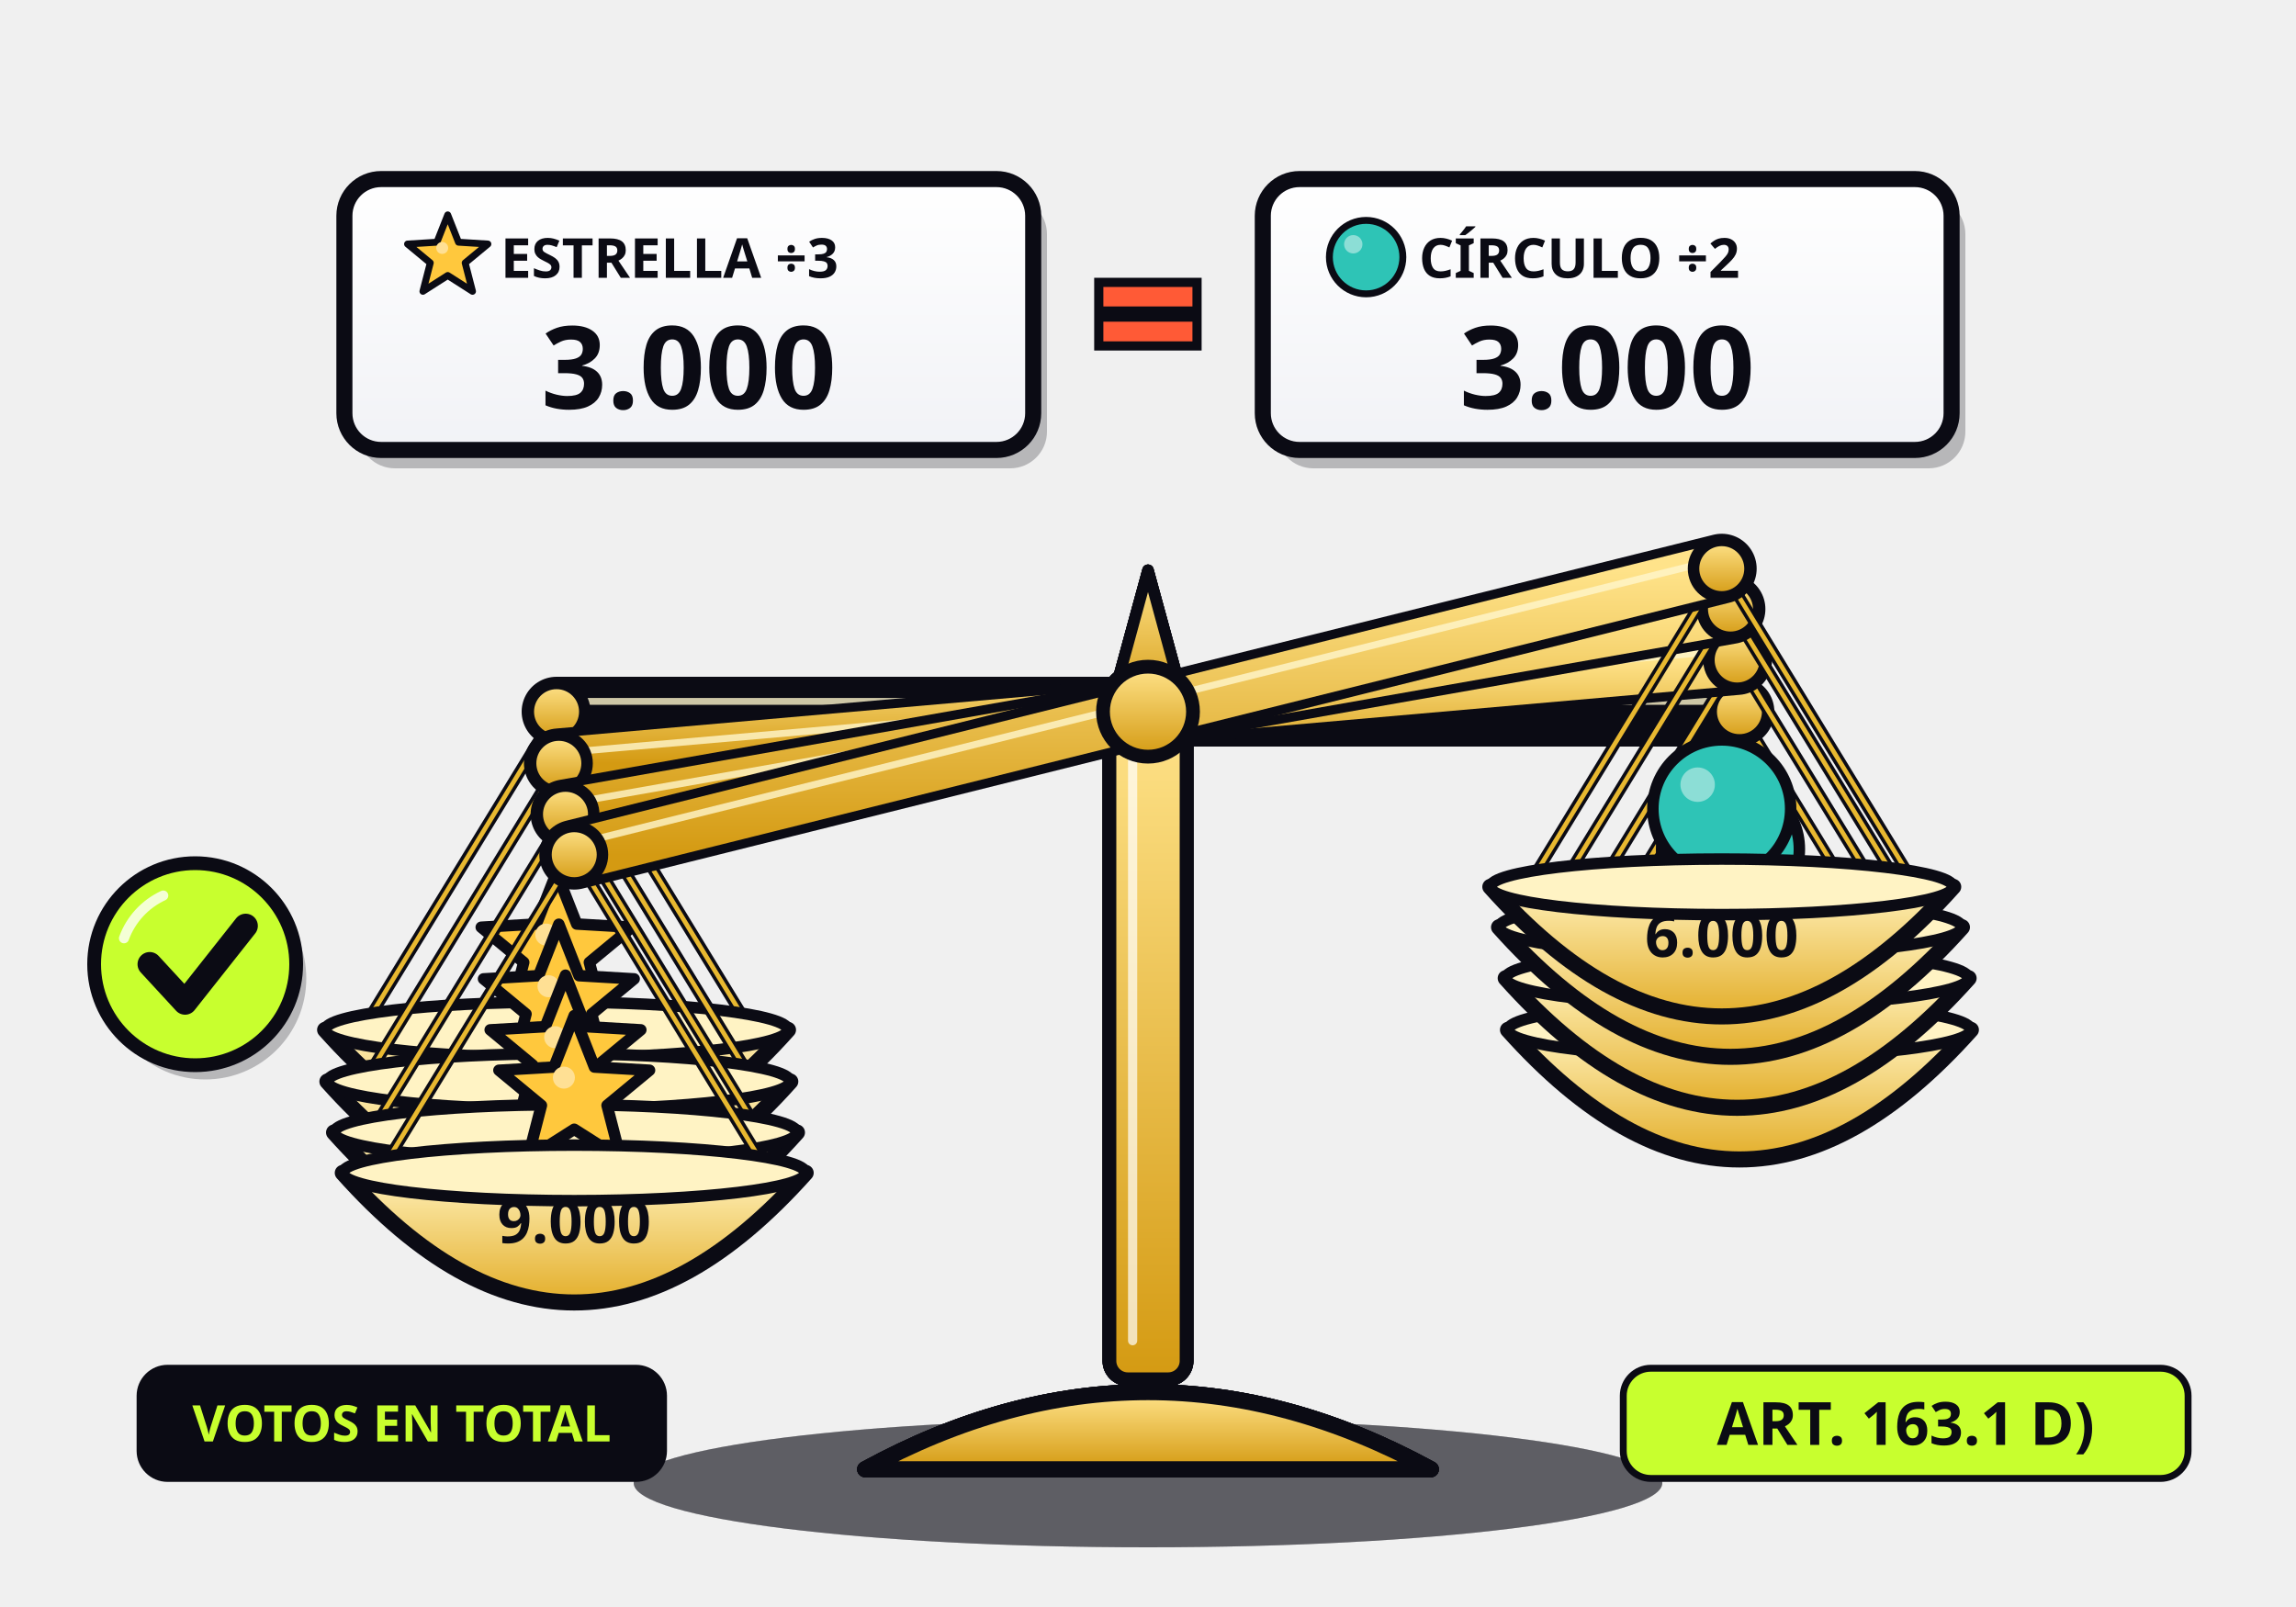
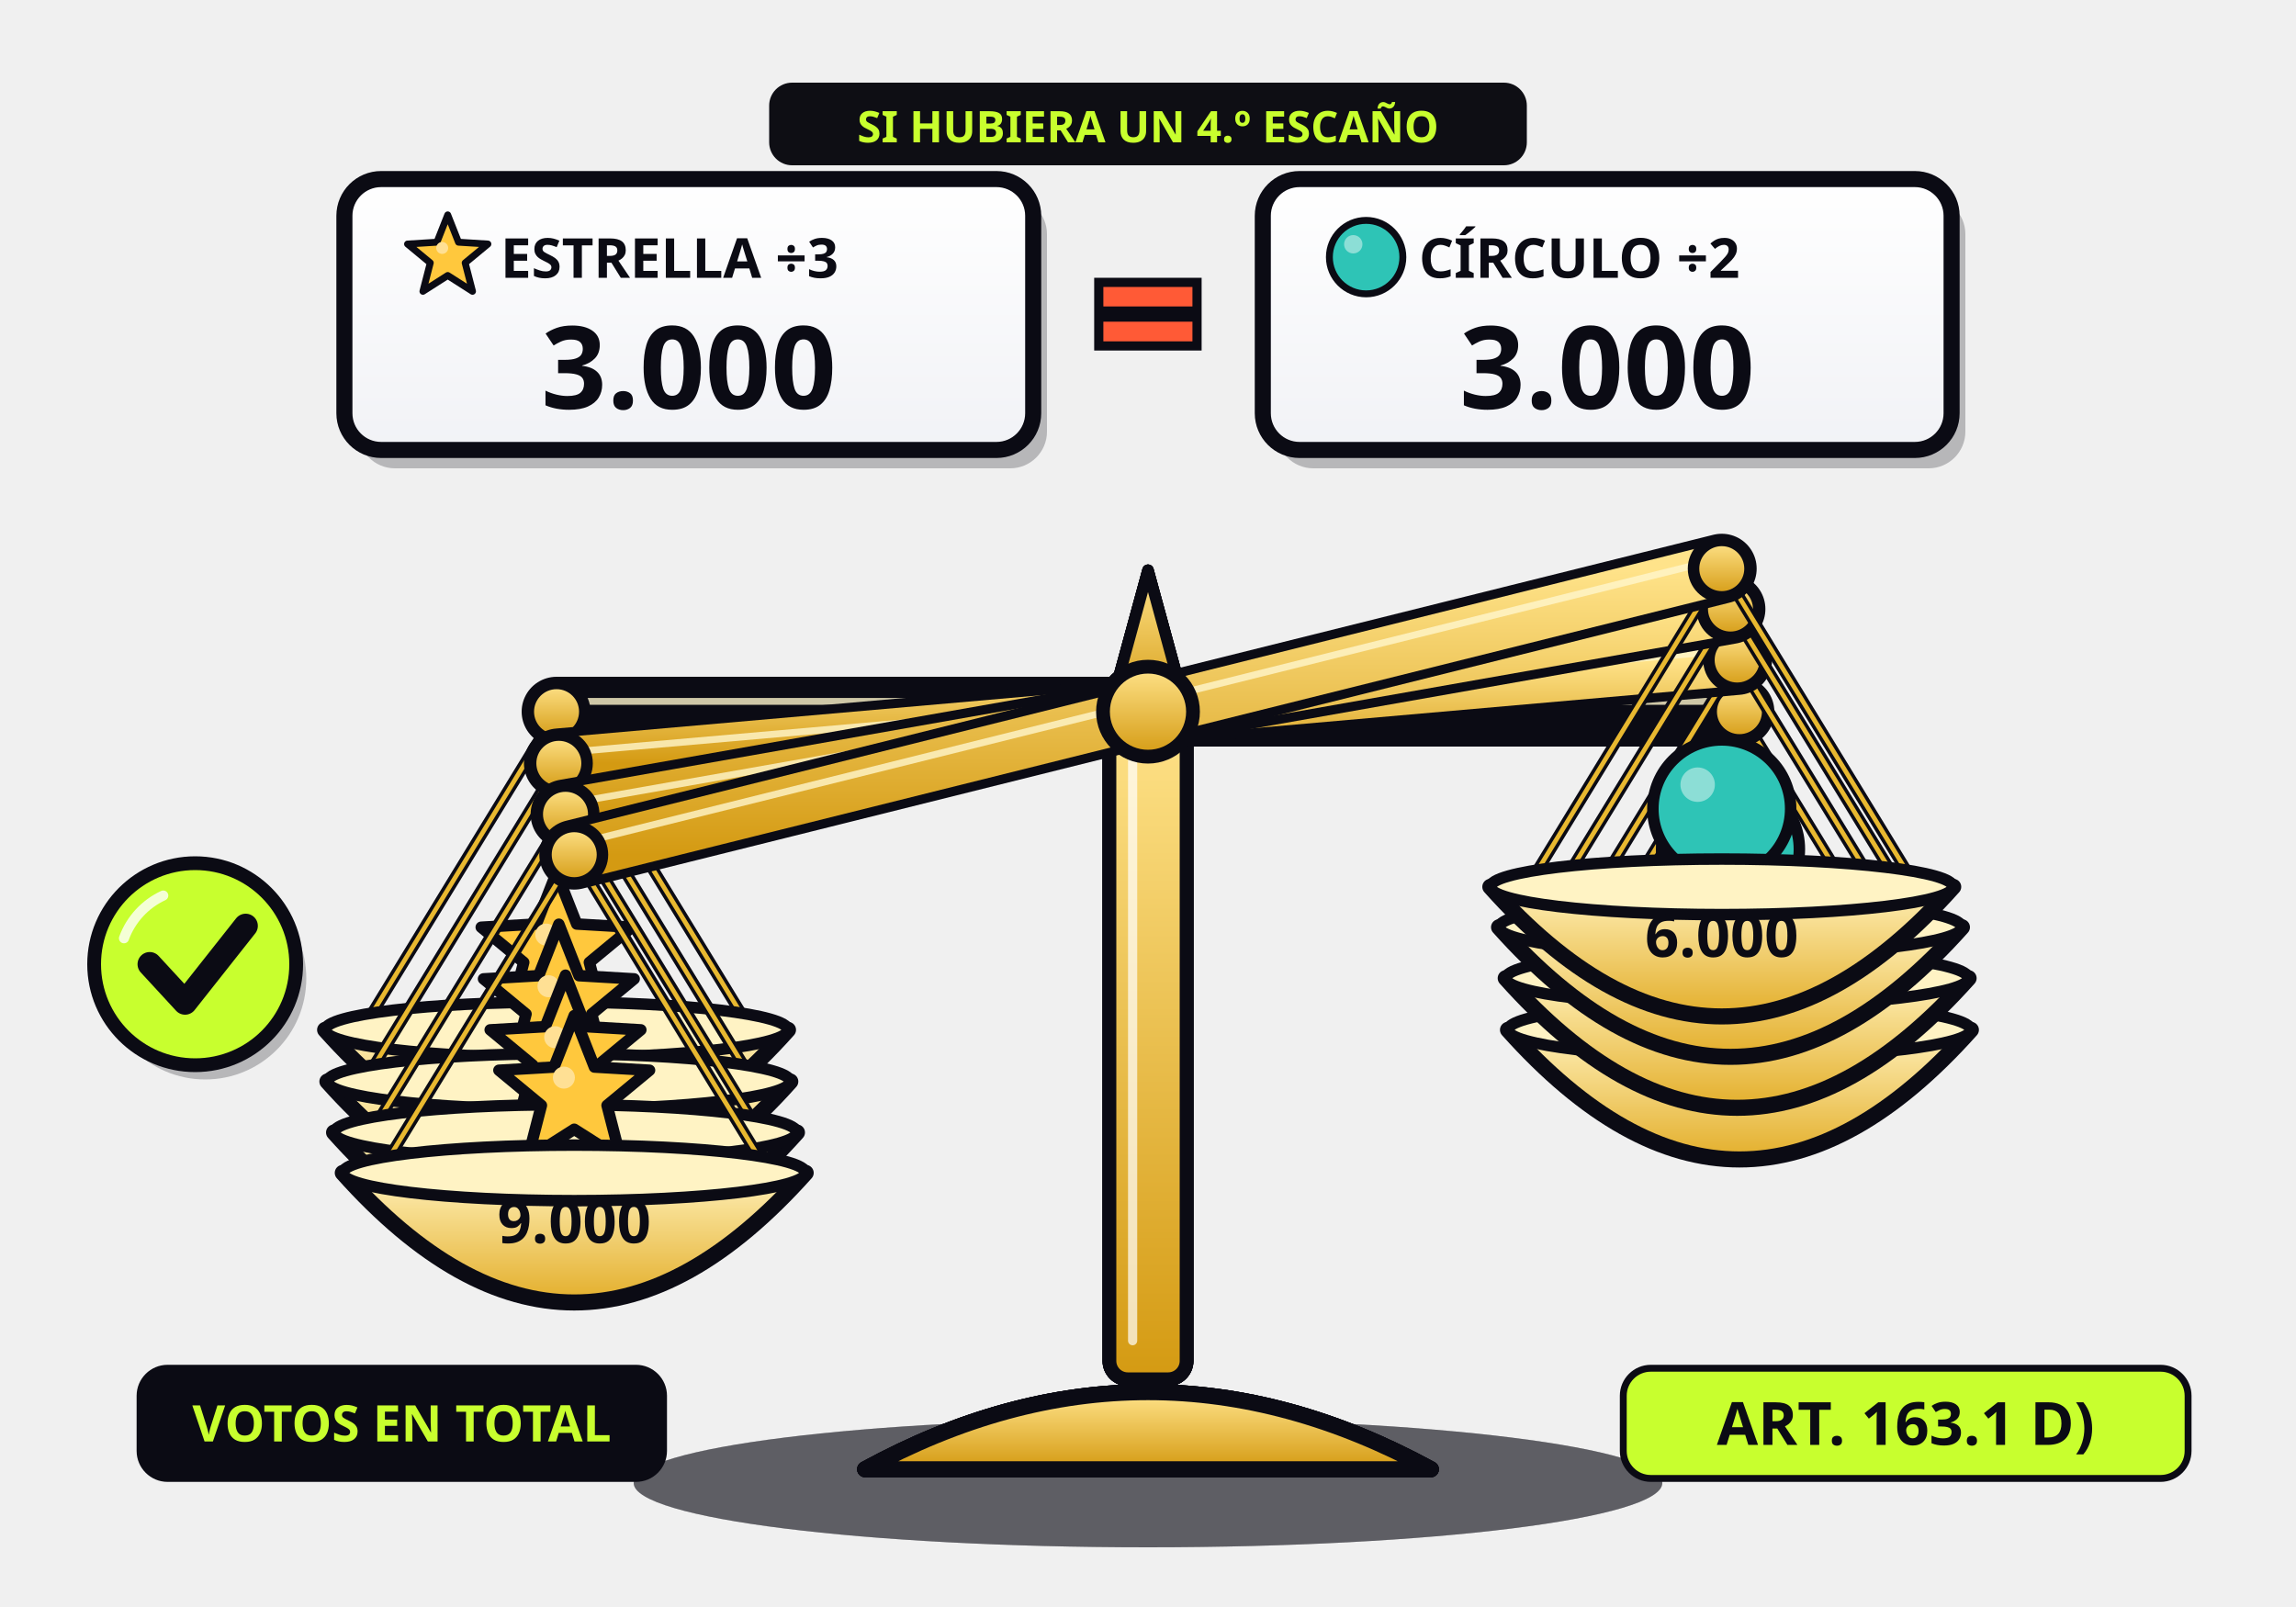
<svg xmlns="http://www.w3.org/2000/svg" viewBox="0 0 1000 700">
  <defs>
    <linearGradient id="papelG" x1="0" y1="0" x2="0" y2="1">
      <stop offset="0" stop-color="#FFFFFF" />
      <stop offset="1" stop-color="#EDEFF5" />
    </linearGradient>
    <linearGradient id="papelCrema" x1="0" y1="0" x2="0" y2="1">
      <stop offset="0" stop-color="#FFF8E8" />
      <stop offset="1" stop-color="#F1E3C4" />
    </linearGradient>
    <linearGradient id="cristalG" x1="0" y1="0" x2="0" y2="1">
      <stop offset="0" stop-color="#EAF8FF" stop-opacity="0.75" />
      <stop offset="1" stop-color="#9FD3F2" stop-opacity="0.55" />
    </linearGradient>
    <linearGradient id="cristalLado" x1="0" y1="0" x2="0" y2="1">
      <stop offset="0" stop-color="#C4E6FA" stop-opacity="0.7" />
      <stop offset="1" stop-color="#7DB8DE" stop-opacity="0.6" />
    </linearGradient>
    <linearGradient id="metalG" x1="0" y1="0" x2="0" y2="1">
      <stop offset="0" stop-color="#F2F4F8" />
      <stop offset="1" stop-color="#A9B2C2" />
    </linearGradient>
    <linearGradient id="metalH" x1="0" y1="0" x2="1" y2="0">
      <stop offset="0" stop-color="#F4F6FA" />
      <stop offset="1" stop-color="#9AA6BC" />
    </linearGradient>
    <linearGradient id="aceroG" x1="0" y1="0" x2="0" y2="1">
      <stop offset="0" stop-color="#9AA6BC" />
      <stop offset="1" stop-color="#5E6A82" />
    </linearGradient>
    <linearGradient id="maderaG" x1="0" y1="0" x2="0" y2="1">
      <stop offset="0" stop-color="#D9A46C" />
      <stop offset="1" stop-color="#9C6334" />
    </linearGradient>
    <linearGradient id="maderaOsc" x1="0" y1="0" x2="0" y2="1">
      <stop offset="0" stop-color="#C98B55" />
      <stop offset="1" stop-color="#8A5A31" />
    </linearGradient>
    <linearGradient id="limaG" x1="0" y1="0" x2="0" y2="1">
      <stop offset="0" stop-color="#E2FF8A" />
      <stop offset="1" stop-color="#A8E000" />
    </linearGradient>
    <linearGradient id="coralG" x1="0" y1="0" x2="0" y2="1">
      <stop offset="0" stop-color="#FF8A6B" />
      <stop offset="1" stop-color="#E2432A" />
    </linearGradient>
    <linearGradient id="amarilloG" x1="0" y1="0" x2="0" y2="1">
      <stop offset="0" stop-color="#FFD95A" />
      <stop offset="1" stop-color="#E8A800" />
    </linearGradient>
    <linearGradient id="tarjetaG" x1="0" y1="0" x2="0" y2="1">
      <stop offset="0" stop-color="#FFFFFF" />
      <stop offset="1" stop-color="#EEF1F7" />
    </linearGradient>
    <radialGradient id="sombraR" cx="0.5" cy="0.5" r="0.5">
      <stop offset="0" stop-color="#0B0B14" stop-opacity="0.35" />
      <stop offset="1" stop-color="#0B0B14" stop-opacity="0" />
    </radialGradient>
    <radialGradient id="resplandorY" cx="0.5" cy="0.5" r="0.5">
      <stop offset="0" stop-color="#FFF6B8" stop-opacity="0.95" />
      <stop offset="1" stop-color="#FFC928" stop-opacity="0" />
    </radialGradient>
    <radialGradient id="resplandorC" cx="0.5" cy="0.5" r="0.5">
      <stop offset="0" stop-color="#FFE15A" stop-opacity="0.95" />
      <stop offset="1" stop-color="#FF5A36" stop-opacity="0" />
    </radialGradient>
    <linearGradient id="fondoSuave" x1="0" y1="0" x2="0" y2="1">
      <stop offset="0" stop-color="#DCEBFA" />
      <stop offset="1" stop-color="#F4F8FD" />
    </linearGradient>
    <radialGradient id="resplandorBurst" cx="0.5" cy="0.5" r="0.5">
      <stop offset="0" stop-color="#FFF6B8" />
      <stop offset="1" stop-color="#FFC928" />
    </radialGradient>
    <linearGradient id="urnaGlass" x1="0" y1="0" x2="0" y2="1">
      <stop offset="0" stop-color="#EAF8FF" stop-opacity="0.75" />
      <stop offset="1" stop-color="#9FD3F2" stop-opacity="0.55" />
    </linearGradient>
    <linearGradient id="urnaSide" x1="0" y1="0" x2="0" y2="1">
      <stop offset="0" stop-color="#C4E6FA" stop-opacity="0.7" />
      <stop offset="1" stop-color="#7DB8DE" stop-opacity="0.6" />
    </linearGradient>
    <linearGradient id="urnaLid" x1="0" y1="0" x2="0" y2="1">
      <stop offset="0" stop-color="#5A6B8C" />
      <stop offset="1" stop-color="#2C3954" />
    </linearGradient>
    <linearGradient id="sobreG" x1="0" y1="0" x2="0" y2="1">
      <stop offset="0" stop-color="#FFFFFF" />
      <stop offset="1" stop-color="#E3E6EE" />
    </linearGradient>
    <linearGradient id="envF" x1="0" y1="0" x2="0" y2="1">
      <stop offset="0" stop-color="#FFFFFF" />
      <stop offset="1" stop-color="#E4E7EF" />
    </linearGradient>
    <linearGradient id="envIn" x1="0" y1="0" x2="0" y2="1">
      <stop offset="0" stop-color="#8E96A8" />
      <stop offset="1" stop-color="#C9CEDA" />
    </linearGradient>
    <linearGradient id="paperB" x1="0" y1="0" x2="0" y2="1">
      <stop offset="0" stop-color="#FFFFFF" />
      <stop offset="1" stop-color="#F1F2F6" />
    </linearGradient>
    <linearGradient id="certG" x1="0" y1="0" x2="0" y2="1">
      <stop offset="0" stop-color="#FFFFFF" />
      <stop offset="1" stop-color="#E6E9F0" />
    </linearGradient>
    <linearGradient id="dniG" x1="0" y1="0" x2="0" y2="1">
      <stop offset="0" stop-color="#DCEBFF" />
      <stop offset="1" stop-color="#A9C6EE" />
    </linearGradient>
    <linearGradient id="sacaG" x1="0" y1="0" x2="0" y2="1">
      <stop offset="0" stop-color="#E9D7A6" />
      <stop offset="1" stop-color="#BFA36A" />
    </linearGradient>
    <linearGradient id="sepiaG" x1="0" y1="0" x2="0" y2="1">
      <stop offset="0" stop-color="#F6E7C8" />
      <stop offset="1" stop-color="#E2C99A" />
    </linearGradient>
    <linearGradient id="penG" x1="0" y1="0" x2="1" y2="0">
      <stop offset="0" stop-color="#3F6FE8" />
      <stop offset="1" stop-color="#1F3F9E" />
    </linearGradient>
    <linearGradient id="tealG" x1="0" y1="0" x2="0" y2="1">
      <stop offset="0" stop-color="#38D3C4" />
      <stop offset="1" stop-color="#0E8E84" />
    </linearGradient>
    <linearGradient id="lectG" x1="0" y1="0" x2="0" y2="1">
      <stop offset="0" stop-color="#4A5878" />
      <stop offset="1" stop-color="#252F47" />
    </linearGradient>
    <linearGradient id="lectTop" x1="0" y1="0" x2="0" y2="1">
      <stop offset="0" stop-color="#6D7DA0" />
      <stop offset="1" stop-color="#3E4B69" />
    </linearGradient>
    <linearGradient id="calG" x1="0" y1="0" x2="0" y2="1">
      <stop offset="0" stop-color="#FFFFFF" />
      <stop offset="1" stop-color="#EEF0F5" />
    </linearGradient>
    <linearGradient id="calR" x1="0" y1="0" x2="0" y2="1">
      <stop offset="0" stop-color="#FF7A5C" />
      <stop offset="1" stop-color="#E23C1C" />
    </linearGradient>
    <linearGradient id="folderG" x1="0" y1="0" x2="0" y2="1">
      <stop offset="0" stop-color="#FFD976" />
      <stop offset="1" stop-color="#E8AE2E" />
    </linearGradient>
    <linearGradient id="micG" x1="0" y1="0" x2="0" y2="1">
      <stop offset="0" stop-color="#8C96AA" />
      <stop offset="1" stop-color="#3D4558" />
    </linearGradient>
    <linearGradient id="navyG" x1="0" y1="0" x2="0" y2="1">
      <stop offset="0" stop-color="#4A5D8A" />
      <stop offset="1" stop-color="#24304D" />
    </linearGradient>
    <linearGradient id="docG" x1="0" y1="0" x2="0" y2="1">
      <stop offset="0" stop-color="#FFFFFF" />
      <stop offset="1" stop-color="#E9ECF3" />
    </linearGradient>
    <linearGradient id="yelG" x1="0" y1="0" x2="0" y2="1">
      <stop offset="0" stop-color="#FFD95A" />
      <stop offset="1" stop-color="#E8A800" />
    </linearGradient>
    <linearGradient id="cartaSobre" x1="0" y1="0" x2="0" y2="1">
      <stop offset="0" stop-color="#F3E6C4" />
      <stop offset="1" stop-color="#D9C08A" />
    </linearGradient>
    <linearGradient id="cartaSobreIn" x1="0" y1="0" x2="0" y2="1">
      <stop offset="0" stop-color="#BFA36A" />
      <stop offset="1" stop-color="#E2CC97" />
    </linearGradient>
    <linearGradient id="bomboG" x1="0" y1="0" x2="0" y2="1">
      <stop offset="0" stop-color="#FFE38A" />
      <stop offset="1" stop-color="#E0A21A" />
    </linearGradient>
    <linearGradient id="manteG" x1="0" y1="0" x2="0" y2="1">
      <stop offset="0" stop-color="#FFFFFF" />
      <stop offset="1" stop-color="#DCE2EE" />
    </linearGradient>
    <linearGradient id="bolaG" x1="0" y1="0" x2="0" y2="1">
      <stop offset="0" stop-color="#FFFFFF" />
      <stop offset="1" stop-color="#D5DAE6" />
    </linearGradient>
    <linearGradient id="coronaG" x1="0" y1="0" x2="0" y2="1">
      <stop offset="0" stop-color="#FFE58A" />
      <stop offset="1" stop-color="#D99A12" />
    </linearGradient>
    <linearGradient id="terciopeloG" x1="0" y1="0" x2="0" y2="1">
      <stop offset="0" stop-color="#E2453B" />
      <stop offset="1" stop-color="#9E1F1A" />
    </linearGradient>
    <linearGradient id="bastonG" x1="0" y1="0" x2="1" y2="0">
      <stop offset="0" stop-color="#4A3A2E" />
      <stop offset="1" stop-color="#1E1612" />
    </linearGradient>
    <linearGradient id="pomoG" x1="0" y1="0" x2="0" y2="1">
      <stop offset="0" stop-color="#FFE58A" />
      <stop offset="1" stop-color="#C98A10" />
    </linearGradient>
    <linearGradient id="mapaTierra" x1="0" y1="0" x2="0" y2="1">
      <stop offset="0" stop-color="#FFF4D6" />
      <stop offset="1" stop-color="#F2D9A0" />
    </linearGradient>
    <linearGradient id="mapaMar" x1="0" y1="0" x2="0" y2="1">
      <stop offset="0" stop-color="#BFE3FF" />
      <stop offset="1" stop-color="#8CC8F2" />
    </linearGradient>
    <linearGradient id="balMetal" x1="0" y1="0" x2="0" y2="1">
      <stop offset="0" stop-color="#FFE38A" />
      <stop offset="1" stop-color="#D49A12" />
    </linearGradient>
    <linearGradient id="balPlato" x1="0" y1="0" x2="0" y2="1">
      <stop offset="0" stop-color="#FFF0B8" />
      <stop offset="1" stop-color="#E3AE2A" />
    </linearGradient>
    <linearGradient id="torreG" x1="0" y1="0" x2="0" y2="1">
      <stop offset="0" stop-color="#B9C7E6" />
      <stop offset="1" stop-color="#6F82AE" />
    </linearGradient>
    <linearGradient id="torreG2" x1="0" y1="0" x2="0" y2="1">
      <stop offset="0" stop-color="#D9E2F5" />
      <stop offset="1" stop-color="#8C9DC4" />
    </linearGradient>
    <linearGradient id="torreG3" x1="0" y1="0" x2="0" y2="1">
      <stop offset="0" stop-color="#9FB0D8" />
      <stop offset="1" stop-color="#56699A" />
    </linearGradient>
    <linearGradient id="piedraG" x1="0" y1="0" x2="0" y2="1">
      <stop offset="0" stop-color="#F6E3C0" />
      <stop offset="1" stop-color="#D8B47E" />
    </linearGradient>
    <linearGradient id="tejaG" x1="0" y1="0" x2="0" y2="1">
      <stop offset="0" stop-color="#E8805C" />
      <stop offset="1" stop-color="#B24A2C" />
    </linearGradient>
    <linearGradient id="cocheRojo" x1="0" y1="0" x2="0" y2="1">
      <stop offset="0" stop-color="#FF7A5C" />
      <stop offset="0.55" stop-color="#E8341C" />
      <stop offset="1" stop-color="#A51C0C" />
    </linearGradient>
    <linearGradient id="cocheInterior" x1="0" y1="0" x2="0" y2="1">
      <stop offset="0" stop-color="#F4F6FB" />
      <stop offset="1" stop-color="#C9D1E0" />
    </linearGradient>
    <linearGradient id="motorG" x1="0" y1="0" x2="0" y2="1">
      <stop offset="0" stop-color="#C9D0DC" />
      <stop offset="1" stop-color="#6B7488" />
    </linearGradient>
    <linearGradient id="motorTapa" x1="0" y1="0" x2="0" y2="1">
      <stop offset="0" stop-color="#FF6B4A" />
      <stop offset="1" stop-color="#B8240F" />
    </linearGradient>
    <linearGradient id="neumaticoG" x1="0" y1="0" x2="0" y2="1">
      <stop offset="0" stop-color="#3A3F4E" />
      <stop offset="1" stop-color="#14161E" />
    </linearGradient>
    <radialGradient id="llantaG" cx="0.4" cy="0.35" r="0.7">
      <stop offset="0" stop-color="#FFFFFF" />
      <stop offset="0.6" stop-color="#C3CAD8" />
      <stop offset="1" stop-color="#7E889C" />
    </radialGradient>
    <linearGradient id="cristalCoche" x1="0" y1="0" x2="0" y2="1">
      <stop offset="0" stop-color="#DFF4FF" stop-opacity="0.85" />
      <stop offset="1" stop-color="#7FB7DD" stop-opacity="0.75" />
    </linearGradient>
    <linearGradient id="oroEscudo" x1="0" y1="0" x2="0" y2="1">
      <stop offset="0" stop-color="#FFE07A" />
      <stop offset="1" stop-color="#D99A00" />
    </linearGradient>
    <linearGradient id="rojoEscudo" x1="0" y1="0" x2="0" y2="1">
      <stop offset="0" stop-color="#F0412B" />
      <stop offset="1" stop-color="#B3160B" />
    </linearGradient>
    <linearGradient id="salaFondo" x1="0" y1="0" x2="0" y2="1">
      <stop offset="0" stop-color="#1B1F33" />
      <stop offset="1" stop-color="#2E3552" />
    </linearGradient>
    <linearGradient id="salaSuelo" x1="0" y1="0" x2="0" y2="1">
      <stop offset="0" stop-color="#3B4366" />
      <stop offset="1" stop-color="#151829" />
    </linearGradient>
    <radialGradient id="focoSala" cx="0.5" cy="0.5" r="0.5">
      <stop offset="0" stop-color="#FFFFFF" stop-opacity="0.55" />
      <stop offset="1" stop-color="#FFFFFF" stop-opacity="0" />
    </radialGradient>
    <linearGradient id="asfaltoG" x1="0" y1="0" x2="0" y2="1">
      <stop offset="0" stop-color="#5A6070" />
      <stop offset="1" stop-color="#3C414E" />
    </linearGradient>
    <linearGradient id="hieloG" x1="0" y1="0" x2="0" y2="1">
      <stop offset="0" stop-color="#F2FBFF" />
      <stop offset="1" stop-color="#BFE3F5" />
    </linearGradient>
    <linearGradient id="maletaG" x1="0" y1="0" x2="0" y2="1">
      <stop offset="0" stop-color="#FFD95A" />
      <stop offset="1" stop-color="#E09A00" />
    </linearGradient>
    <linearGradient id="dgvd2453b15" x1="0" y1="0" x2="0" y2="1">
      <stop offset="0" stop-color="#D86058" />
      <stop offset="1" stop-color="#B23A32" />
    </linearGradient>
    <linearGradient id="dgvd9a46c20" x1="0" y1="0" x2="0" y2="1">
      <stop offset="0" stop-color="#E0B689" />
      <stop offset="1" stop-color="#AD8356" />
    </linearGradient>
    <linearGradient id="dgv3a425815" x1="0" y1="0" x2="0" y2="1">
      <stop offset="0" stop-color="#575E71" />
      <stop offset="1" stop-color="#31384A" />
    </linearGradient>
    <linearGradient id="aulaPared" x1="0" y1="0" x2="0" y2="1">
      <stop offset="0" stop-color="#FFF4DE" />
      <stop offset="1" stop-color="#F3DDB4" />
    </linearGradient>
    <linearGradient id="aulaZoc" x1="0" y1="0" x2="0" y2="1">
      <stop offset="0" stop-color="#8FC9B9" />
      <stop offset="1" stop-color="#5FA694" />
    </linearGradient>
    <linearGradient id="aulaSuelo" x1="0" y1="0" x2="0" y2="1">
      <stop offset="0" stop-color="#D9DEE8" />
      <stop offset="1" stop-color="#AEB7C8" />
    </linearGradient>
    <linearGradient id="aulaWin" x1="0" y1="0" x2="0" y2="1">
      <stop offset="0" stop-color="#A9DBFF" />
      <stop offset="1" stop-color="#E6F5FF" />
    </linearGradient>
    <linearGradient id="cortinaC" x1="0" y1="0" x2="1" y2="0">
      <stop offset="0" stop-color="#3D6FD8" />
      <stop offset="1" stop-color="#22409A" />
    </linearGradient>
    <linearGradient id="dgvffc83d20" x1="0" y1="0" x2="0" y2="1">
      <stop offset="0" stop-color="#FFD363" />
      <stop offset="1" stop-color="#CCA030" />
    </linearGradient>
    <linearGradient id="dgv2ec4b620" x1="0" y1="0" x2="0" y2="1">
      <stop offset="0" stop-color="#57CFC4" />
      <stop offset="1" stop-color="#249C91" />
    </linearGradient>
    <linearGradient id="dgvffc83d25" x1="0" y1="0" x2="0" y2="1">
      <stop offset="0" stop-color="#FFD56D" />
      <stop offset="1" stop-color="#BF962D" />
    </linearGradient>
    <linearGradient id="dgv2ec4b625" x1="0" y1="0" x2="0" y2="1">
      <stop offset="0" stop-color="#62D2C8" />
      <stop offset="1" stop-color="#229388" />
    </linearGradient>
  </defs>
  <g id="cas0">
    <rect x="156" y="86" width="300" height="118" rx="16" fill="#0B0B14" opacity="0.25" />
    <rect x="150" y="78" width="300" height="118" rx="16" fill="url(#paperB)" stroke="#0B0B14" stroke-width="7" />
    <path d="M 195 93.6 L 199.7 105.5 L 212.5 106.3 L 202.6 114.5 L 205.8 126.9 L 195 120 L 184.2 126.9 L 187.4 114.5 L 177.5 106.3 L 190.3 105.5 Z" fill="#FFC83D" stroke="#0B0B14" stroke-width="3" stroke-linejoin="round" />
    <circle cx="192.6" cy="108" r="2.6" fill="#FFE094" />
    <text x="218" y="121" text-anchor="start" font-family="JetBrains Mono" font-weight="800" font-size="24" fill="#0B0B14">ESTRELLA ÷3</text>
    <text x="300" y="178" text-anchor="middle" font-family="Unbounded" font-weight="900" font-size="50" fill="#0B0B14">3.000</text>
  </g>
  <g id="cas1">
    <rect x="556" y="86" width="300" height="118" rx="16" fill="#0B0B14" opacity="0.25" />
    <rect x="550" y="78" width="300" height="118" rx="16" fill="url(#paperB)" stroke="#0B0B14" stroke-width="7" />
    <circle cx="595" cy="112" r="16" fill="#2EC4B6" stroke="#0B0B14" stroke-width="3" />
    <circle cx="589.4" cy="106.4" r="4" fill="#8CDED6" />
    <text x="618" y="121" text-anchor="start" font-family="JetBrains Mono" font-weight="800" font-size="24" fill="#0B0B14">CÍRCULO ÷2</text>
    <text x="700" y="178" text-anchor="middle" font-family="Unbounded" font-weight="900" font-size="50" fill="#0B0B14">3.000</text>
  </g>
  <g id="igual">
    <text x="500" y="165" text-anchor="middle" font-family="Unbounded" font-weight="900" font-size="80" fill="#FF5A36" stroke="#0B0B14" stroke-width="8" paint-order="stroke">=</text>
  </g>
  <g id="bal0">
    <ellipse cx="500" cy="646" rx="224" ry="28" fill="#0B0B14" opacity="0.22" />
    <path d="M 376.8 640 Q 500 572.8 623.2 640 Z" fill="url(#balMetal)" stroke="#0B0B14" stroke-width="7" stroke-linejoin="round" />
    <rect x="483.2" y="310" width="33.6" height="290.8" rx="8" fill="url(#balMetal)" stroke="#0B0B14" stroke-width="6" />
    <path d="M 493.3 330 L 493.3 584" fill="none" stroke="#FFFFFF" stroke-width="4" stroke-linecap="round" opacity="0.7" />
    <path d="M 242.4 310 L 157.7 448.6 M 242.4 310 L 327.1 448.6" stroke="#0B0B14" stroke-width="5" fill="none" />
    <path d="M 242.4 310 L 157.7 448.6 M 242.4 310 L 327.1 448.6" stroke="#E8B830" stroke-width="2" fill="none" />
    <g transform="translate(242.4 448.6)">
      <path d="M 0 -68.5 L 8.8 -46.1 L 32.8 -44.7 L 14.3 -29.4 L 20.3 -6.1 L 0 -19 L -20.3 -6.1 L -14.3 -29.4 L -32.8 -44.7 L -8.8 -46.1 Z" fill="#FFC83D" stroke="#0B0B14" stroke-width="5" stroke-linejoin="round" />
      <circle cx="-4.5" cy="-41.5" r="4.8" fill="#FFE094" />
    </g>
    <path d="M 141.6 448.6 Q 242.4 561.5 343.2 448.6 Z" fill="url(#balPlato)" stroke="#0B0B14" stroke-width="7" stroke-linejoin="round" />
    <ellipse cx="242.4" cy="448.6" rx="100.8" ry="12.1" fill="#FFF3C4" stroke="#0B0B14" stroke-width="5" />
    <text x="242.4" y="479.1" text-anchor="middle" font-family="JetBrains Mono" font-weight="800" font-size="26" fill="#0B0B14">9.000</text>
    <path d="M 757.6 310 L 672.9 448.6 M 757.6 310 L 842.3 448.6" stroke="#0B0B14" stroke-width="5" fill="none" />
    <path d="M 757.6 310 L 672.9 448.6 M 757.6 310 L 842.3 448.6" stroke="#E8B830" stroke-width="2" fill="none" />
    <g transform="translate(757.6 448.6)">
      <circle cx="0" cy="-34" r="30" fill="#2EC4B6" stroke="#0B0B14" stroke-width="5" />
      <circle cx="-10.5" cy="-44.5" r="7.5" fill="#8CDED6" />
    </g>
    <path d="M 656.8 448.6 Q 757.6 561.5 858.4 448.6 Z" fill="url(#balPlato)" stroke="#0B0B14" stroke-width="7" stroke-linejoin="round" />
    <ellipse cx="757.6" cy="448.6" rx="100.8" ry="12.1" fill="#FFF3C4" stroke="#0B0B14" stroke-width="5" />
    <text x="757.6" y="479.1" text-anchor="middle" font-family="JetBrains Mono" font-weight="800" font-size="26" fill="#0B0B14">6.000</text>
    <path d="M 242.4 310 L 757.6 310" stroke="#0B0B14" stroke-width="30.4" stroke-linecap="round" />
    <path d="M 242.4 310 L 757.6 310" stroke="url(#balMetal)" stroke-width="22.4" stroke-linecap="round" />
    <path d="M 242.4 310 L 757.6 310" stroke="#FFF6CC" stroke-width="3" stroke-linecap="round" opacity="0.8" transform="translate(0 -4.48)" />
    <circle cx="242.4" cy="310" r="12.3" fill="url(#balMetal)" stroke="#0B0B14" stroke-width="5" />
    <circle cx="757.6" cy="310" r="12.3" fill="url(#balMetal)" stroke="#0B0B14" stroke-width="5" />
    <path d="M 500 248.4 L 483.2 310 L 516.8 310 Z" fill="url(#balMetal)" stroke="#0B0B14" stroke-width="5" stroke-linejoin="round" />
    <circle cx="500" cy="310" r="19.6" fill="url(#balMetal)" stroke="#0B0B14" stroke-width="6" />
  </g>
  <g id="bal1">
    <ellipse cx="500" cy="646" rx="224" ry="28" fill="#0B0B14" opacity="0.22" />
    <path d="M 376.8 640 Q 500 572.8 623.2 640 Z" fill="url(#balMetal)" stroke="#0B0B14" stroke-width="7" stroke-linejoin="round" />
    <rect x="483.2" y="310" width="33.6" height="290.8" rx="8" fill="url(#balMetal)" stroke="#0B0B14" stroke-width="6" />
    <path d="M 493.3 330 L 493.3 584" fill="none" stroke="#FFFFFF" stroke-width="4" stroke-linecap="round" opacity="0.7" />
    <path d="M 243.4 332.5 L 158.7 471.1 M 243.4 332.5 L 328.1 471.1" stroke="#0B0B14" stroke-width="5" fill="none" />
    <path d="M 243.4 332.5 L 158.7 471.1 M 243.4 332.5 L 328.1 471.1" stroke="#E8B830" stroke-width="2" fill="none" />
    <g transform="translate(243.4 471.1)">
      <path d="M 0 -68.5 L 8.8 -46.1 L 32.8 -44.7 L 14.3 -29.4 L 20.3 -6.1 L 0 -19 L -20.3 -6.1 L -14.3 -29.4 L -32.8 -44.7 L -8.8 -46.1 Z" fill="#FFC83D" stroke="#0B0B14" stroke-width="5" stroke-linejoin="round" />
      <circle cx="-4.5" cy="-41.5" r="4.8" fill="#FFE094" />
    </g>
    <path d="M 142.6 471.1 Q 243.4 583.9 344.2 471.1 Z" fill="url(#balPlato)" stroke="#0B0B14" stroke-width="7" stroke-linejoin="round" />
    <ellipse cx="243.4" cy="471.1" rx="100.8" ry="12.1" fill="#FFF3C4" stroke="#0B0B14" stroke-width="5" />
    <text x="243.4" y="501.6" text-anchor="middle" font-family="JetBrains Mono" font-weight="800" font-size="26" fill="#0B0B14">9.000</text>
    <path d="M 756.6 287.5 L 671.9 426.1 M 756.6 287.5 L 841.3 426.1" stroke="#0B0B14" stroke-width="5" fill="none" />
    <path d="M 756.6 287.5 L 671.9 426.1 M 756.6 287.5 L 841.3 426.1" stroke="#E8B830" stroke-width="2" fill="none" />
    <g transform="translate(756.6 426.1)">
      <circle cx="0" cy="-34" r="30" fill="#2EC4B6" stroke="#0B0B14" stroke-width="5" />
      <circle cx="-10.5" cy="-44.5" r="7.5" fill="#8CDED6" />
    </g>
    <path d="M 655.8 426.1 Q 756.6 539 857.4 426.1 Z" fill="url(#balPlato)" stroke="#0B0B14" stroke-width="7" stroke-linejoin="round" />
    <ellipse cx="756.6" cy="426.1" rx="100.8" ry="12.1" fill="#FFF3C4" stroke="#0B0B14" stroke-width="5" />
    <text x="756.6" y="456.7" text-anchor="middle" font-family="JetBrains Mono" font-weight="800" font-size="26" fill="#0B0B14">6.000</text>
    <path d="M 243.4 332.5 L 756.6 287.5" stroke="#0B0B14" stroke-width="30.4" stroke-linecap="round" />
    <path d="M 243.4 332.5 L 756.6 287.5" stroke="url(#balMetal)" stroke-width="22.4" stroke-linecap="round" />
    <path d="M 243.4 332.5 L 756.6 287.5" stroke="#FFF6CC" stroke-width="3" stroke-linecap="round" opacity="0.8" transform="translate(0 -4.48)" />
    <circle cx="243.4" cy="332.5" r="12.3" fill="url(#balMetal)" stroke="#0B0B14" stroke-width="5" />
    <circle cx="756.6" cy="287.5" r="12.3" fill="url(#balMetal)" stroke="#0B0B14" stroke-width="5" />
    <path d="M 500 248.4 L 483.2 310 L 516.8 310 Z" fill="url(#balMetal)" stroke="#0B0B14" stroke-width="5" stroke-linejoin="round" />
    <circle cx="500" cy="310" r="19.6" fill="url(#balMetal)" stroke="#0B0B14" stroke-width="6" />
  </g>
  <g id="bal2">
    <ellipse cx="500" cy="646" rx="224" ry="28" fill="#0B0B14" opacity="0.22" />
    <path d="M 376.8 640 Q 500 572.8 623.2 640 Z" fill="url(#balMetal)" stroke="#0B0B14" stroke-width="7" stroke-linejoin="round" />
    <rect x="483.2" y="310" width="33.6" height="290.8" rx="8" fill="url(#balMetal)" stroke="#0B0B14" stroke-width="6" />
    <path d="M 493.3 330 L 493.3 584" fill="none" stroke="#FFFFFF" stroke-width="4" stroke-linecap="round" opacity="0.7" />
    <path d="M 246.3 354.7 L 161.6 493.3 M 246.3 354.7 L 331 493.3" stroke="#0B0B14" stroke-width="5" fill="none" />
    <path d="M 246.3 354.7 L 161.6 493.3 M 246.3 354.7 L 331 493.3" stroke="#E8B830" stroke-width="2" fill="none" />
    <g transform="translate(246.3 493.3)">
      <path d="M 0 -68.5 L 8.8 -46.1 L 32.8 -44.7 L 14.3 -29.4 L 20.3 -6.1 L 0 -19 L -20.3 -6.1 L -14.3 -29.4 L -32.8 -44.7 L -8.8 -46.1 Z" fill="#FFC83D" stroke="#0B0B14" stroke-width="5" stroke-linejoin="round" />
      <circle cx="-4.5" cy="-41.5" r="4.8" fill="#FFE094" />
    </g>
    <path d="M 145.5 493.3 Q 246.3 606.2 347.1 493.3 Z" fill="url(#balPlato)" stroke="#0B0B14" stroke-width="7" stroke-linejoin="round" />
    <ellipse cx="246.3" cy="493.3" rx="100.8" ry="12.1" fill="#FFF3C4" stroke="#0B0B14" stroke-width="5" />
    <text x="246.3" y="523.9" text-anchor="middle" font-family="JetBrains Mono" font-weight="800" font-size="26" fill="#0B0B14">9.000</text>
    <path d="M 753.7 265.3 L 669 403.9 M 753.7 265.3 L 838.4 403.9" stroke="#0B0B14" stroke-width="5" fill="none" />
    <path d="M 753.7 265.3 L 669 403.9 M 753.7 265.3 L 838.4 403.9" stroke="#E8B830" stroke-width="2" fill="none" />
    <g transform="translate(753.7 403.9)">
      <circle cx="0" cy="-34" r="30" fill="#2EC4B6" stroke="#0B0B14" stroke-width="5" />
      <circle cx="-10.5" cy="-44.5" r="7.5" fill="#8CDED6" />
    </g>
    <path d="M 652.9 403.9 Q 753.7 516.8 854.5 403.9 Z" fill="url(#balPlato)" stroke="#0B0B14" stroke-width="7" stroke-linejoin="round" />
    <ellipse cx="753.7" cy="403.9" rx="100.8" ry="12.1" fill="#FFF3C4" stroke="#0B0B14" stroke-width="5" />
    <text x="753.7" y="434.4" text-anchor="middle" font-family="JetBrains Mono" font-weight="800" font-size="26" fill="#0B0B14">6.000</text>
    <path d="M 246.3 354.7 L 753.7 265.3" stroke="#0B0B14" stroke-width="30.4" stroke-linecap="round" />
    <path d="M 246.3 354.7 L 753.7 265.3" stroke="url(#balMetal)" stroke-width="22.4" stroke-linecap="round" />
    <path d="M 246.3 354.7 L 753.7 265.3" stroke="#FFF6CC" stroke-width="3" stroke-linecap="round" opacity="0.8" transform="translate(0 -4.48)" />
    <circle cx="246.3" cy="354.7" r="12.3" fill="url(#balMetal)" stroke="#0B0B14" stroke-width="5" />
    <circle cx="753.7" cy="265.3" r="12.3" fill="url(#balMetal)" stroke="#0B0B14" stroke-width="5" />
    <path d="M 500 248.4 L 483.2 310 L 516.8 310 Z" fill="url(#balMetal)" stroke="#0B0B14" stroke-width="5" stroke-linejoin="round" />
    <circle cx="500" cy="310" r="19.6" fill="url(#balMetal)" stroke="#0B0B14" stroke-width="6" />
  </g>
  <g id="bal3">
    <ellipse cx="500" cy="646" rx="224" ry="28" fill="#0B0B14" opacity="0.22" />
    <path d="M 376.8 640 Q 500 572.8 623.2 640 Z" fill="url(#balMetal)" stroke="#0B0B14" stroke-width="7" stroke-linejoin="round" />
    <rect x="483.2" y="310" width="33.6" height="290.8" rx="8" fill="url(#balMetal)" stroke="#0B0B14" stroke-width="6" />
    <path d="M 493.3 330 L 493.3 584" fill="none" stroke="#FFFFFF" stroke-width="4" stroke-linecap="round" opacity="0.7" />
    <path d="M 250.1 372.3 L 165.4 510.9 M 250.1 372.3 L 334.7 510.9" stroke="#0B0B14" stroke-width="5" fill="none" />
    <path d="M 250.1 372.3 L 165.4 510.9 M 250.1 372.3 L 334.7 510.9" stroke="#E8B830" stroke-width="2" fill="none" />
    <g transform="translate(250.1 510.9)">
      <path d="M 0 -68.5 L 8.8 -46.1 L 32.8 -44.7 L 14.3 -29.4 L 20.3 -6.1 L 0 -19 L -20.3 -6.1 L -14.3 -29.4 L -32.8 -44.7 L -8.8 -46.1 Z" fill="#FFC83D" stroke="#0B0B14" stroke-width="5" stroke-linejoin="round" />
      <circle cx="-4.5" cy="-41.5" r="4.8" fill="#FFE094" />
    </g>
    <path d="M 149.3 510.9 Q 250.1 623.8 350.9 510.9 Z" fill="url(#balPlato)" stroke="#0B0B14" stroke-width="7" stroke-linejoin="round" />
    <ellipse cx="250.1" cy="510.9" rx="100.8" ry="12.1" fill="#FFF3C4" stroke="#0B0B14" stroke-width="5" />
    <text x="250.1" y="541.4" text-anchor="middle" font-family="JetBrains Mono" font-weight="800" font-size="26" fill="#0B0B14">9.000</text>
    <path d="M 749.9 247.7 L 665.3 386.3 M 749.9 247.7 L 834.6 386.3" stroke="#0B0B14" stroke-width="5" fill="none" />
    <path d="M 749.9 247.7 L 665.3 386.3 M 749.9 247.7 L 834.6 386.3" stroke="#E8B830" stroke-width="2" fill="none" />
    <g transform="translate(749.9 386.3)">
      <circle cx="0" cy="-34" r="30" fill="#2EC4B6" stroke="#0B0B14" stroke-width="5" />
      <circle cx="-10.5" cy="-44.5" r="7.5" fill="#8CDED6" />
    </g>
    <path d="M 649.1 386.3 Q 749.9 499.2 850.7 386.3 Z" fill="url(#balPlato)" stroke="#0B0B14" stroke-width="7" stroke-linejoin="round" />
    <ellipse cx="749.9" cy="386.3" rx="100.8" ry="12.1" fill="#FFF3C4" stroke="#0B0B14" stroke-width="5" />
    <text x="749.9" y="416.8" text-anchor="middle" font-family="JetBrains Mono" font-weight="800" font-size="26" fill="#0B0B14">6.000</text>
    <path d="M 250.1 372.3 L 749.9 247.7" stroke="#0B0B14" stroke-width="30.4" stroke-linecap="round" />
    <path d="M 250.1 372.3 L 749.9 247.7" stroke="url(#balMetal)" stroke-width="22.4" stroke-linecap="round" />
    <path d="M 250.1 372.3 L 749.9 247.7" stroke="#FFF6CC" stroke-width="3" stroke-linecap="round" opacity="0.8" transform="translate(0 -4.48)" />
    <circle cx="250.1" cy="372.3" r="12.3" fill="url(#balMetal)" stroke="#0B0B14" stroke-width="5" />
    <circle cx="749.9" cy="247.7" r="12.3" fill="url(#balMetal)" stroke="#0B0B14" stroke-width="5" />
    <path d="M 500 248.4 L 483.2 310 L 516.8 310 Z" fill="url(#balMetal)" stroke="#0B0B14" stroke-width="5" stroke-linejoin="round" />
    <circle cx="500" cy="310" r="19.6" fill="url(#balMetal)" stroke="#0B0B14" stroke-width="6" />
  </g>
  <g id="ttot">
    <rect x="61" y="596" width="228" height="48" rx="12" fill="#0B0B14" stroke="#0B0B14" stroke-width="3" />
    <text x="175" y="627.9" text-anchor="middle" font-family="JetBrains Mono" font-weight="800" font-size="22" fill="#C8FF2E">VOTOS EN TOTAL</text>
  </g>
  <g id="ok">
    <circle cx="89.4" cy="426.2" r="44" fill="#0B0B14" opacity="0.25" />
    <circle cx="85" cy="420" r="44" fill="#C8FF2E" stroke="#0B0B14" stroke-width="6" />
    <path d="M 54 408.7 A 33 33 0 0 1 71.1 390.1" fill="none" stroke="#FFFFFF" stroke-width="4.4" stroke-linecap="round" opacity="0.8" />
    <path d="M 65.2 420 L 80.6 436.7 L 107 403.3" fill="none" stroke="#0B0B14" stroke-width="10.6" stroke-linecap="round" stroke-linejoin="round" />
  </g>
  <g id="tart">
    <rect x="707" y="596" width="246" height="48" rx="12" fill="#C8FF2E" stroke="#0B0B14" stroke-width="3" />
    <text x="830" y="629.4" text-anchor="middle" font-family="JetBrains Mono" font-weight="800" font-size="26" fill="#0B0B14">ART. 163.1 D)</text>
  </g>
+   <g id="cuarto_escano">
+     <rect x="335" y="36" width="330" height="36" rx="10" fill="#0E0E14" />
+     <text x="500" y="62" text-anchor="middle" font-family="Archivo Black, sans-serif" font-size="19" font-weight="900" fill="#C8FF2E">SI HUBIERA UN 4.º ESCAÑO</text>
+   </g>
</svg>
